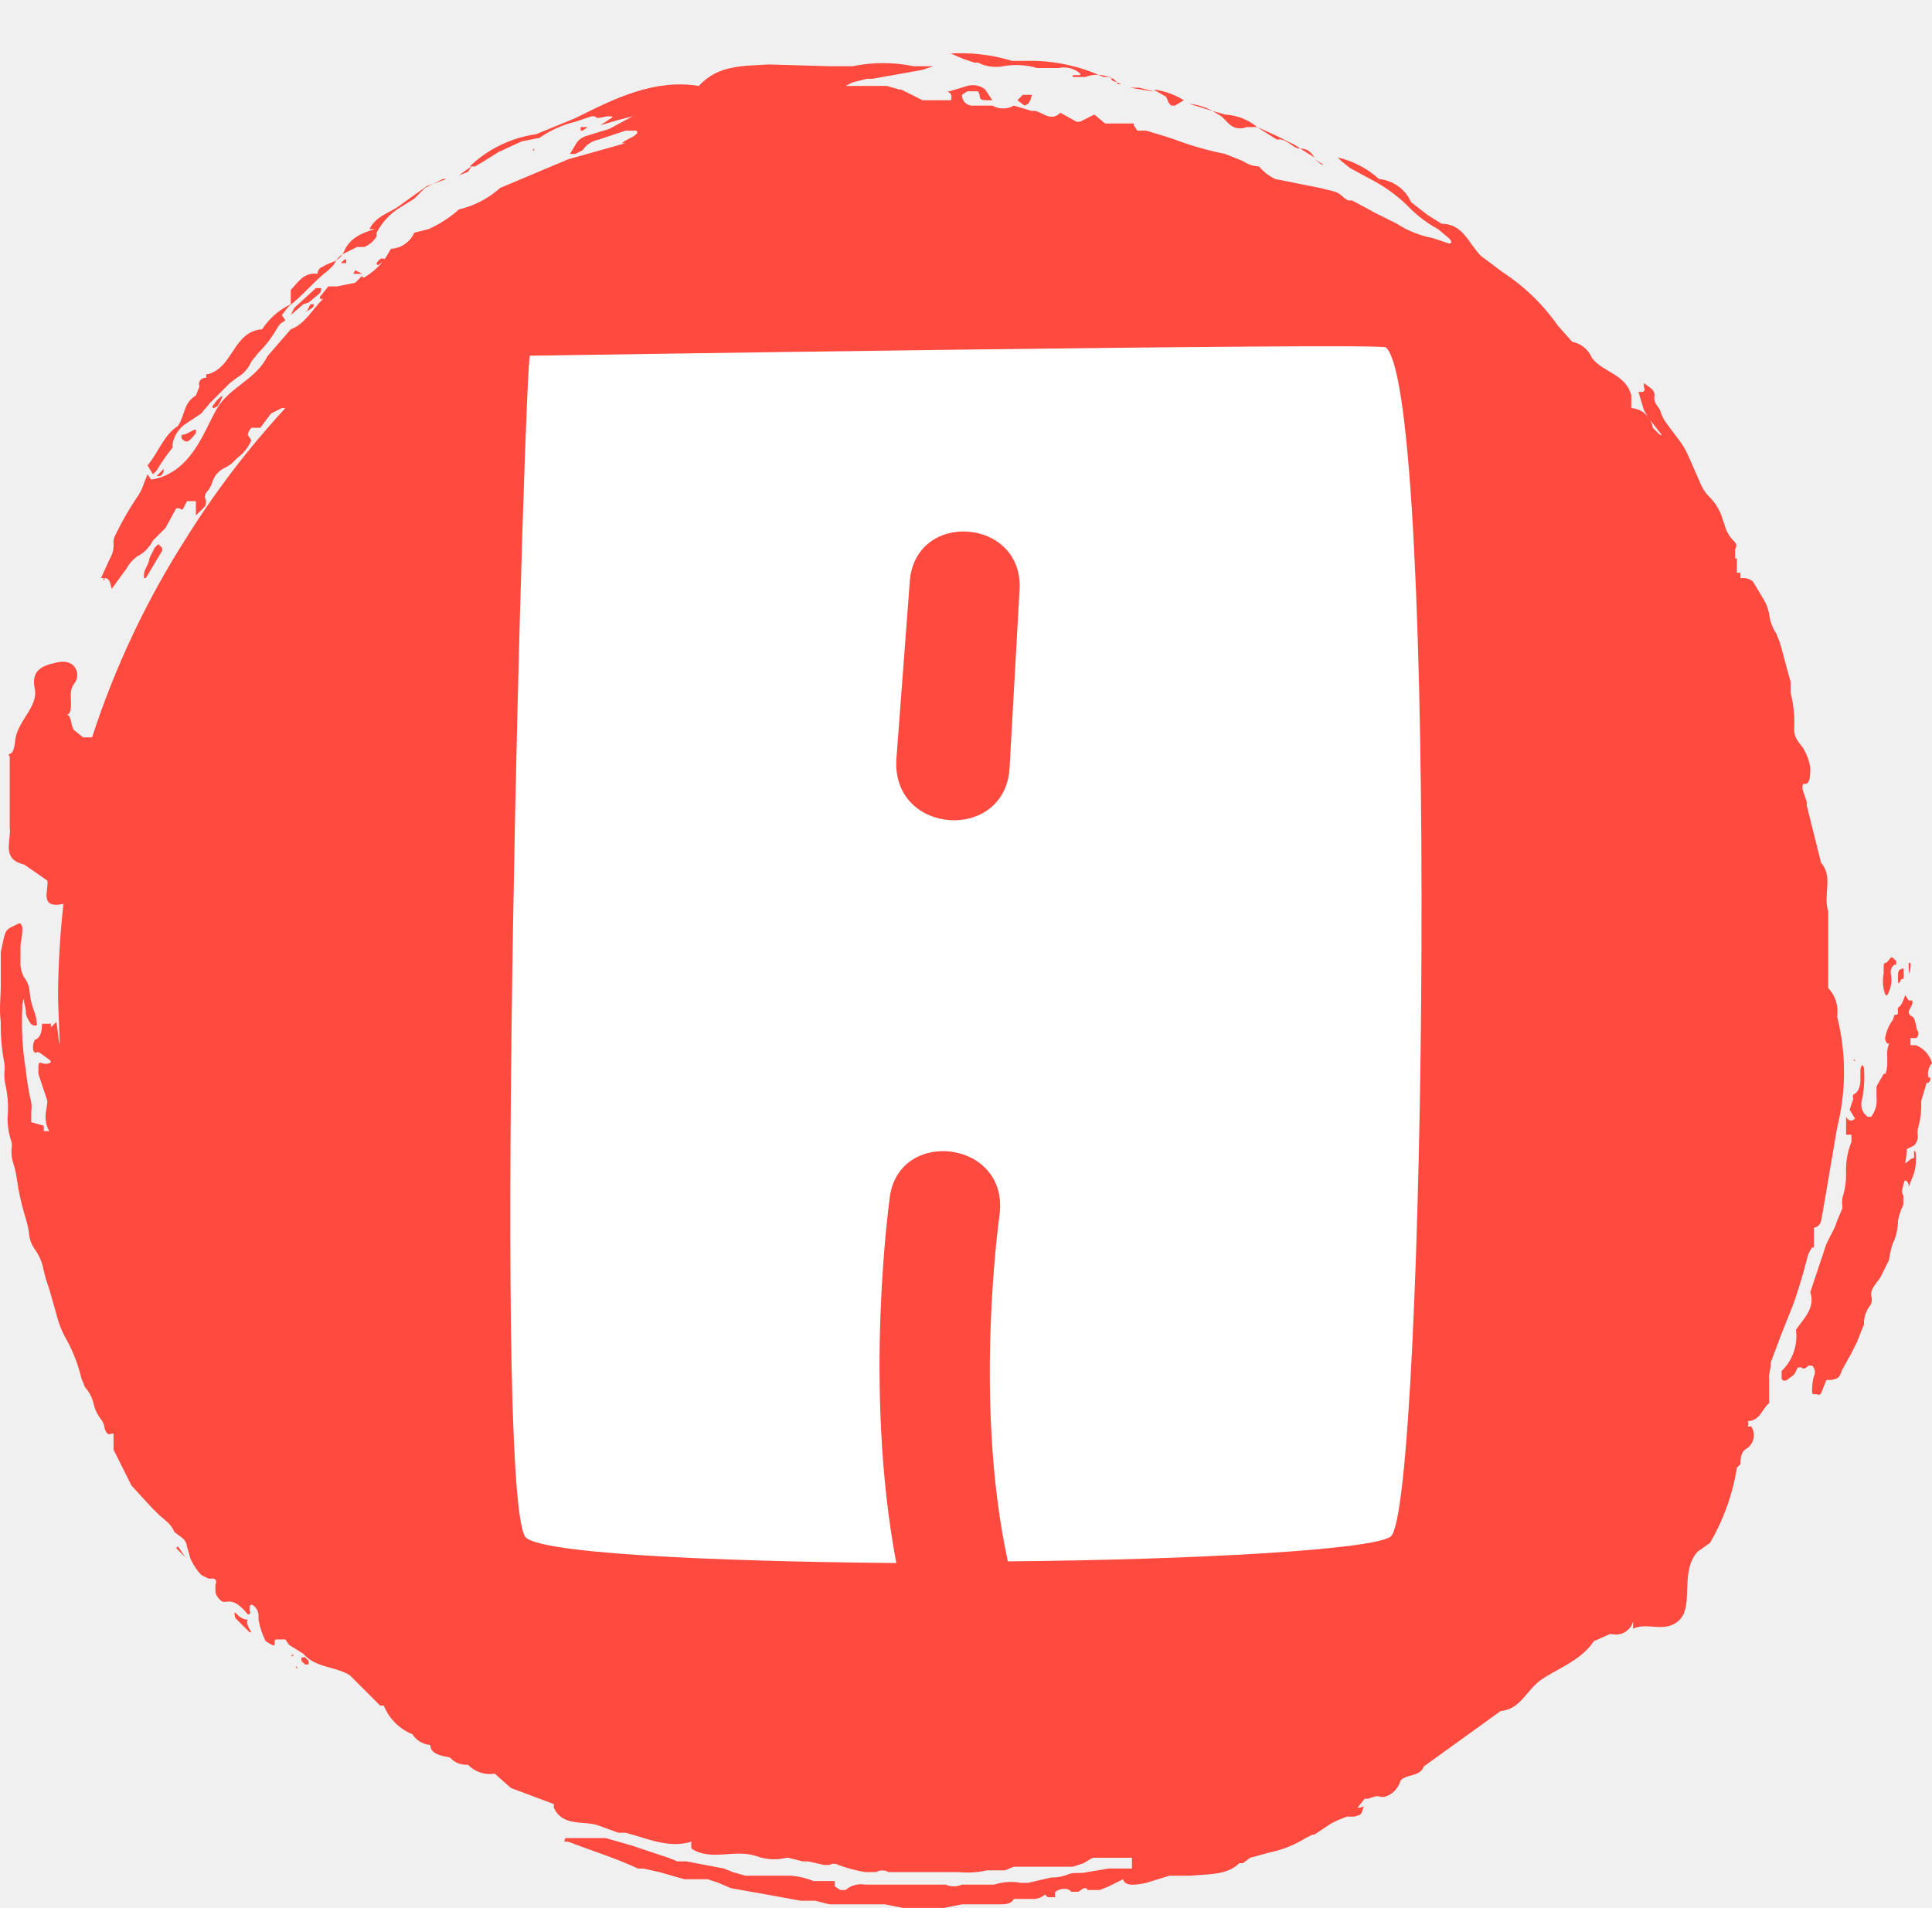
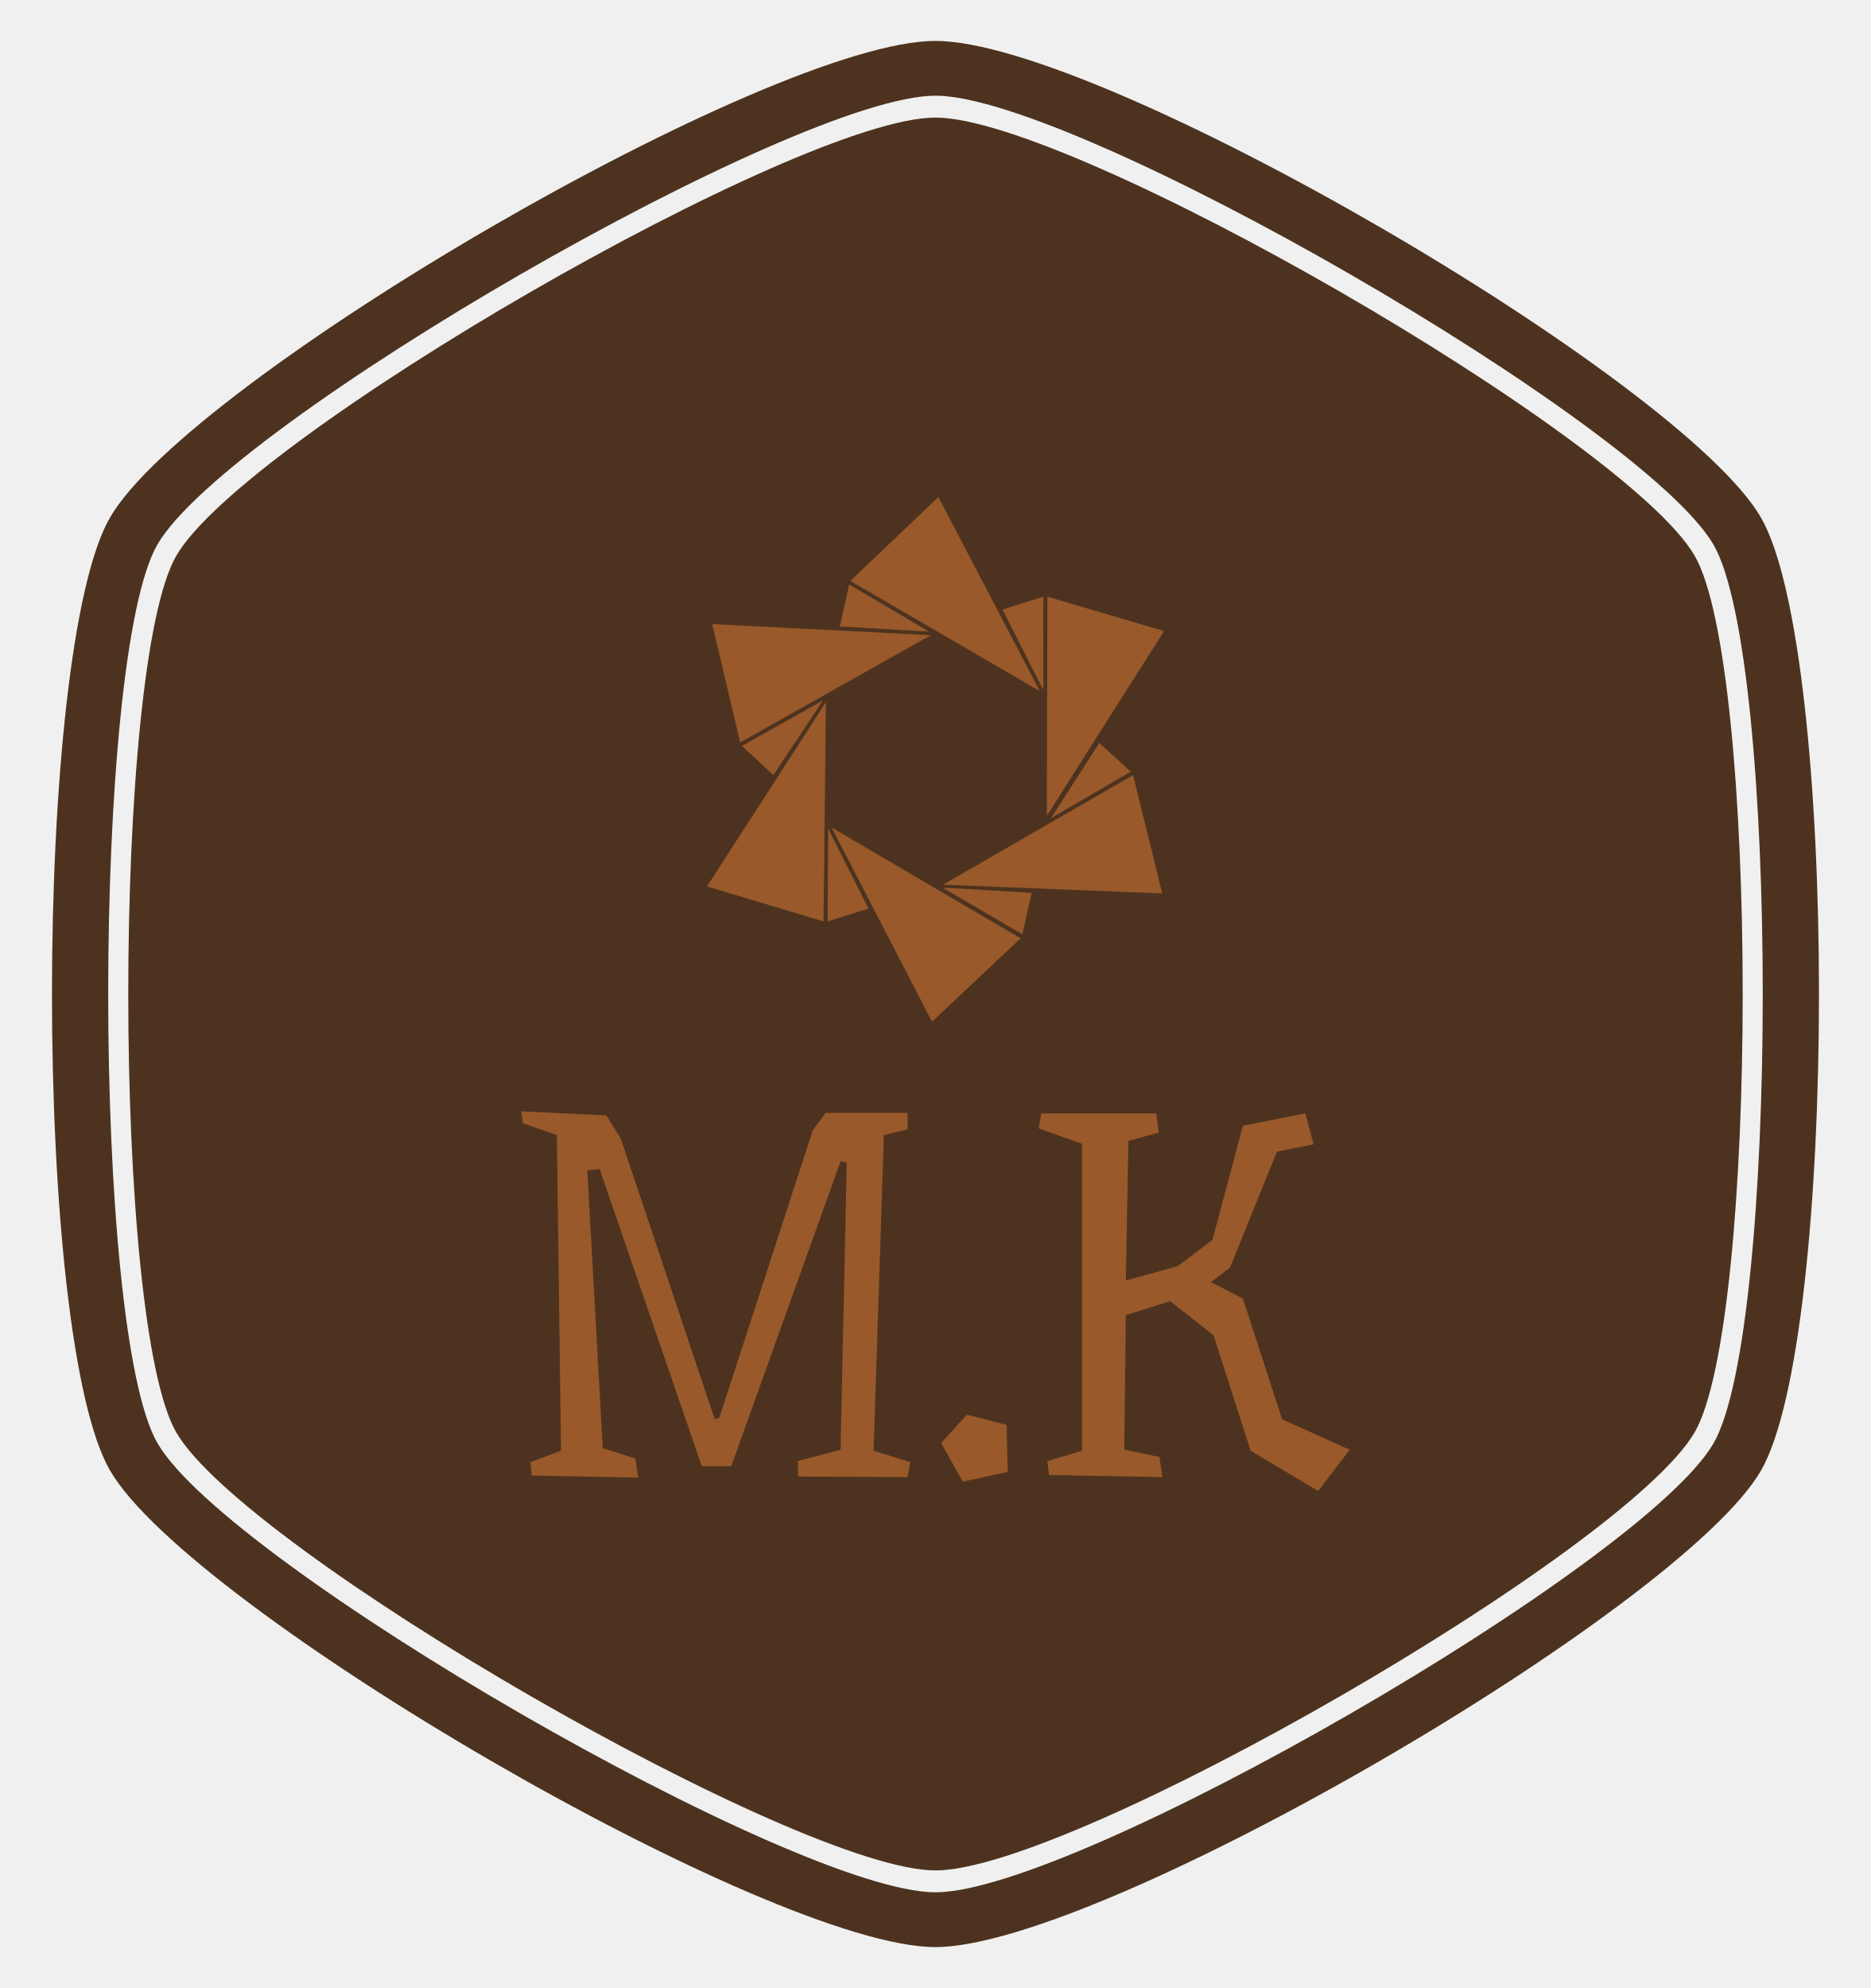
- <svg xmlns="http://www.w3.org/2000/svg" width="308.761" height="304.916" viewBox="0 0 106.008 104.687" class="css-1j8o68f" version="1.1" id="svg23">
-   <defs id="SvgjsDefs2684" />
-   <g id="SvgjsG2685" featurekey="rootContainer" transform="matrix(0.9820593,0,0,0.9820593,-0.05456052,0)" fill="#ff4a3f">
-     <g id="g17">
-       <path d="M19.8 15.3h.5l-.4-.2zm.5.1zm.8-.7c0 .1 0 .1.1.1l.4-.3c-.2-.1-.3-.1-.5.2zm.4-.2zm-4.1 2.3zm-.2.6l.3-.2c.1-.1.1-.2.1-.2h-.2l-.2.4c-.1-.1-.1 0 0 0zm2.2-2.9h-.1l-.2.2h.3zm-2.1 2.4l.6-.5c.1-.1.1-.2.1-.3h-.3l-1.2 1.1-.2.4.7-.6zm-1.1.8z" id="path3" />
-       <path d="M9.7 25v-.2a1.7 1.7 0 0 1 .7-1.1l.9-.6.5-.6.7-.7.4-.4.4-.3a1.9 1.9 0 0 0 .8-.9l.4-.5a5.9 5.9 0 0 0 1-1.3l.2-.3.3-.2-.2-.3.4-.5c.8-.6 1.4-1.4 2.2-2l.3-.3a1.4 1.4 0 0 1 .5-.6l.8-.4h.4a1.4 1.4 0 0 0 .7-.6V13a3.5 3.5 0 0 1 1.3-1.4l.8-.5.2-.2.4-.4 1-.5h.2l-1.1.4-1.4 1c-.6.5-1.4.6-1.8 1.4h.3c-.7.2-1.4.5-1.7 1.2s-.8.6-1.2.9a.4.4 0 0 0-.3.4c-.8-.1-1.1.5-1.5.9v.8a3.9 3.9 0 0 0-1.6 1.4c-1.6.1-1.6 2.1-3 2.5h-.1a.2.2 0 0 0 0 .2c-.3 0-.5.2-.4.5l-.2.5c-.7.4-.6 1.1-1 1.7-.8.5-1.1 1.5-1.7 2.2l.3.5.2-.2a11.6 11.6 0 0 1 .9-1.3zM53.9 3.3l.6.2h.2a2.2 2.2 0 0 0 1.4.2 4.1 4.1 0 0 1 1.9.1h1.2a1.4 1.4 0 0 1 1.2.3.1.1 0 0 1 0 .1H60a.1.1 0 0 0 0 .1h.7a1.8 1.8 0 0 1 1.3 0c.2 0 .1.1.2.2l.5.2h-.2c-.2-.4-.5-.4-.8-.4a9.7 9.7 0 0 0-4.3-.9h-.8A9.8 9.8 0 0 0 53 3h.2zm7.3 3.1zM50.3 4.7zm10.9 1.7h.2-.2zM19 14.7zm32.1-10zm17.6 2.2a.9.9 0 0 0 1 .2h.6a3.1 3.1 0 0 0-1.8-.7l-.7-.2.5.3zm-3.4-1.3c0 .1.1.2.2.3h.2l.5-.3a4.2 4.2 0 0 0-1.7-.6l.7.4zm7.4 2.7l.8.5c-.2-.3-.4-.5-.8-.5z" id="path5" />
-       <path d="M99 76.1l.6-1.6.6-1.5c.2-.5.6-1.8.8-2.6a1.7 1.7 0 0 1 .3-.7h.1v-1.1c.5-.1.4-.6.5-.9l.8-4.7a12.7 12.7 0 0 0 0-6.2 1.9 1.9 0 0 0-.5-1.6v-4.3c-.3-.9.3-1.9-.4-2.7L101 45a.4.4 0 0 0 0-.2l-.2-.6a.5.5 0 0 1 0-.4h.1c.3 0 .3-.5.3-.9a3 3 0 0 0-.4-1.1l-.3-.4a1.1 1.1 0 0 1-.2-.7 6.7 6.7 0 0 0-.2-2v-.6c-.2-.7-.4-1.5-.6-2.2l-.2-.5a2.5 2.5 0 0 1-.4-1.1 2.5 2.5 0 0 0-.3-.8l-.6-1a.8.8 0 0 0-.6-.2h-.1V32h-.2v-.8H97V31a.4.4 0 0 0 0-.1v-.2c.1-.2.1-.3-.1-.5a1.8 1.8 0 0 1-.4-.6l-.2-.6a2.9 2.9 0 0 0-.7-1.2 2.2 2.2 0 0 1-.5-.7l-.7-1.6a4.3 4.3 0 0 0-.6-1l-.6-.8a2.4 2.4 0 0 1-.4-.8l-.2-.3a.6.6 0 0 1-.1-.5.5.5 0 0 0-.2-.4l-.4-.3v.2c.1.2 0 .3-.1.3h-.2l.3 1 .3.5.7.9h-.1l-.2-.2-.2-.2a1.3 1.3 0 0 0-1.2-1.1v-.7c-.3-1.2-1.6-1.3-2.2-2.1a1.5 1.5 0 0 0-1.1-.9l-.8-.9a11.3 11.3 0 0 0-3.1-3l-.8-.6-.4-.3c-.7-.7-1-1.8-2.2-1.8l-.8-.5-.9-.7a2.2 2.2 0 0 0-1.8-1.3 5.1 5.1 0 0 0-2.3-1.2l.2.2.5.4 1.3.7a8.5 8.5 0 0 1 2.1 1.6 6.8 6.8 0 0 0 1.5 1.1l.6.5c.1.1.2.2.1.3H81l-.9-.3a5.6 5.6 0 0 1-2-.8l-1.2-.6-1.3-.7h-.2c-.3-.1-.4-.4-.8-.5l-.8-.2-2.5-.5a2.6 2.6 0 0 1-.9-.7 1.7 1.7 0 0 1-.9-.3l-1-.4a18.1 18.1 0 0 1-2.8-.8l-.6-.2-1-.3h-.5l-.2-.3v-.1h-1.6l-.6-.5-.4.2-.4.2h-.2l-.9-.5c-.6.6-1.1-.2-1.6-.1l-1-.3a1.2 1.2 0 0 1-1.2 0h-1.2a.6.6 0 0 1-.5-.6l.3-.2h.6a.7.7 0 0 1 .1.3c0 .2.2.2.5.2h.2l-.4-.6a1.1 1.1 0 0 0-1-.2l-1 .3H53c.3.2.2.3.2.5h-1.6l-.4-.2-.8-.4h-.1l-.7-.2h-2.3l.4-.2.8-.2h.3l1.7-.3 1.1-.2.6-.2h-1.1a8.4 8.4 0 0 0-3.4 0h-1.3L43 3.6c-1.4.1-2.8 0-3.9 1.2-2.5-.4-4.7.7-6.9 1.8l-2.2.9a6.7 6.7 0 0 0-3.7 1.8h.3l.5-.3.8-.5 1.3-.6 1-.2a6 6 0 0 1 2-.9l.9-.3h.2c.1.2.5 0 .7 0h.2c.1 0 .1.1 0 .1l-.6.4 1-.3.8-.2-1.3.7-1.3.4a1 1 0 0 0-.6.5l-.3.5h.3l.4-.2a1.4 1.4 0 0 1 .9-.6l1.5-.5h.5a.1.1 0 0 1 .1.2c-.2.2-.6.3-.8.5h.2l-3.2.9-3.8 1.6a5.2 5.2 0 0 1-2.3 1.2 6.6 6.6 0 0 1-1.7 1.1l-.8.2a1.5 1.5 0 0 1-1.3.9l-.3.5a3.7 3.7 0 0 1-1.2 1.1h-.1v-.1l-.2.2-.2.2-1 .2h-.5l-.4.5c-.1.1-.1.2 0 .2h.1c-.6.6-1 1.4-1.8 1.7L15 19.9c-.6 1.2-1.8 1.6-2.6 2.6s-1.4 3.9-3.9 4.3l-.2-.3-.2.5a2.7 2.7 0 0 1-.4.8 16.9 16.9 0 0 0-1.2 2.1.8.8 0 0 0-.1.5 1.4 1.4 0 0 1-.2.8l-.5 1.1h.2c.3 0 .3.3.4.6l.8-1.1a2.2 2.2 0 0 1 .6-.7 2 2 0 0 0 .9-.9l.3-.3.4-.4.6-1.1h.2c.1.1.1.1.2 0l.2-.4h.5v.8l.5-.5a.5.5 0 0 0 0-.5.4.4 0 0 1 .1-.3 1.5 1.5 0 0 0 .3-.5 1.3 1.3 0 0 1 .8-.9l.3-.2.3-.3a2.4 2.4 0 0 0 .8-1l-.2-.3c0-.1.1-.3.2-.4h.5l.6-.8.6-.3h.2a48.8 48.8 0 0 0-5.5 7.2h-.1.1a48.4 48.4 0 0 0-5.3 11.2h-.5l-.5-.4c-.2-.2-.1-.7-.4-.9h.1c.3-.5-.1-1.2.3-1.7s.1-1.4-.9-1.2-1.5.5-1.3 1.5-1 1.8-1.1 2.9-.5.5-.3.9v3.9c.1.8-.5 1.8.8 2.1l1.3.9c.1.5-.5 1.6.9 1.3a49.2 49.2 0 0 0-.3 5c0 1.1.1 2.2.1 3.3v-.4c-.1-.4-.1-.8-.2-1.3l-.3.3v-.2h-.5c0 .5-.1.8-.4.9a.9.9 0 0 0-.1.5c0 .1.1.3.2.2s.4.2.7.4-.2.3-.4.2-.2.1-.2.3v.3l.5 1.5c0 .3-.1.6-.1.9a1.7 1.7 0 0 0 .2.8h-.3v-.3l-.7-.2v-.6a1.5 1.5 0 0 0 0-.5 14.6 14.6 0 0 1-.3-1.8 16.6 16.6 0 0 1-.2-3.5.9.9 0 0 1 .1-.5v.2a2.9 2.9 0 0 1 .1.5.8.8 0 0 0 .1.4c.1.2.2.4.4.4s.1-.1.1-.2a2.1 2.1 0 0 0-.1-.5 4.2 4.2 0 0 1-.3-1.3 1.5 1.5 0 0 0-.3-.7 1.6 1.6 0 0 1-.2-.9v-.8c0-.3.1-.6.1-.9a.5.5 0 0 0-.1-.4h-.1c-.8.4-.7.2-1 1.6V55c0 .7-.1 1.4 0 2.1a10.8 10.8 0 0 0 .2 2.3 1.8 1.8 0 0 1 0 .5 3.1 3.1 0 0 0 .1.9 5.9 5.9 0 0 1 .1 1.3 3.9 3.9 0 0 0 .2 1.7 1.2 1.2 0 0 1 0 .4 2.1 2.1 0 0 0 .1.8 4.9 4.9 0 0 1 .2.9 14 14 0 0 0 .5 2.2 5 5 0 0 1 .2 1 1.7 1.7 0 0 0 .3.7 2.9 2.9 0 0 1 .5 1.2 8.5 8.5 0 0 0 .3 1l.4 1.4a5.4 5.4 0 0 0 .6 1.5 8.5 8.5 0 0 1 .8 2.1l.2.5a2.1 2.1 0 0 1 .5 1 2.1 2.1 0 0 0 .4.8 1 1 0 0 1 .2.5c.1.3.2.4.4.3h.1v.9l.5 1 .5 1 1.1 1.2.4.4c.3.3.7.5.9 1l.4.3a.7.7 0 0 1 .3.5l.2.7a3.3 3.3 0 0 0 .6.9l.4.2h.3a.2.2 0 0 1 .1.3 2.5 2.5 0 0 0 0 .5.9.9 0 0 0 .4.5h.2c.4-.1.8.2 1.2.7h.1c0-.1.1-.1 0-.2v-.2c0-.1.1-.2.2-.1a.7.7 0 0 1 .3.6v.2a4.3 4.3 0 0 0 .4 1.2c.5.3.5.3.5.1s0-.2.2-.2h.4l.2.3.8.5c.7.8 1.8.7 2.6 1.2l1.7 1.7h.2a2.9 2.9 0 0 0 1.6 1.6 1.3 1.3 0 0 0 1 .6c0 .5.6.6 1.1.7a1.2 1.2 0 0 0 .8.4h.2a1.7 1.7 0 0 0 1.5.5l.9.8 2.4.9v.2c.5 1.1 1.7.7 2.5 1l1.1.4h.4c1.2.3 2.4.9 3.7.5a.7.7 0 0 0 0 .4c1.1.7 2.4 0 3.6.4a2.9 2.9 0 0 0 1.7.1h.1l.8.2h.3l.9.2h.3a.5.5 0 0 1 .5 0 7.9 7.9 0 0 0 1.5.4h.6a.7.7 0 0 1 .7 0h3.9a5 5 0 0 0 1.6-.1h1l.5-.2H60l.6-.2.5-.3h2.2v.6H62l-1.2.2c-.4.1-.7 0-1 .1a2.4 2.4 0 0 1-1 .2l-1.3.3h-.4a3.1 3.1 0 0 0-1.5.1h-1.8a1.1 1.1 0 0 1-.9 0h-4.5a1.3 1.3 0 0 0-1.1.3H47l-.3-.2v-.3h-1.2a4.1 4.1 0 0 0-1.3-.3h-2.5l-.7-.2-.5-.2-2.1-.4h-.5l-.5-.2-2.1-.7-1.4-.4h-2.2c-.1 0-.1.1-.1.2h.2c1.3.5 2.6.9 3.9 1.5h.3l.9.2 1.4.4h1.3l.6.2.7.3 1.7.3 1.1.2 1.1.2h.8l.8.2h3.1l1 .2h2.3l1-.2H56c.4 0 .6-.1.7-.3h1a1 1 0 0 0 .8-.3c-.1.1 0 .1.1.2h.4v-.2c0-.1 0-.1.2-.2s.6-.1.7.1h.4l.3-.2c.2 0 .2 0 .2.1h.7l.5-.2.8-.4c.1.3.4.4 1.3.2l1.3-.4h1.2c.9-.1 2 0 2.7-.7h.2l.4-.3 1.1-.3a6.1 6.1 0 0 0 2-.8l.4-.2h.1l.9-.6.4-.2.5-.2h.4c.4-.1.4-.1.5-.4s0-.1-.2-.1h-.1l.4-.5h.2c.3-.1.5-.2.7-.1h.2a1.3 1.3 0 0 0 .9-.9c.3-.4 1.1-.2 1.3-.8l4.3-3.1c1.1-.1 1.4-1.1 2.2-1.7s2.3-1.1 3-2.2l.9-.4h.1a1 1 0 0 0 1.2-.7v.4c.8-.4 1.8.3 2.6-.5s0-2.7 1-3.8l.7-.5a12.1 12.1 0 0 0 1.5-4.2l.2-.2c0-.3 0-.7.4-.9a.9.9 0 0 0 .2-1.2h-.2a.3.3 0 0 0 0-.3c.7 0 .8-.7 1.2-1V77a.5.5 0 0 1 0-.2 3.8 3.8 0 0 0 .1-.7zM5.9 32.2z" id="path7" />
-       <path d="M26.4 9.3l-.3.2-.4.3.5-.2zm6.1-2h.1l.3-.2h-.4zm-2.6 1l-.1.1h.1v-.1zm-1.5 1.4zm1.3-.2zm-6.3 3.1zM9.2 26.2l-.4.4H9a.4.4 0 0 0 .2-.4zm3-3.5a2.1 2.1 0 0 0 .3-.6 1.5 1.5 0 0 0-.5.5c-.1.1-.1.2 0 .2zM11 24.2V24c-.2 0-.5.3-.8.3v.2c.3.3.4.2.8-.3zm3 66.2zM73.9 9.2h.1l-.5-.3zm-2.5-1.4c.5-.1.8.4 1.2.5h.1l-.3-.2-1-.5-1.1-.5.3.2zM52.8 3.1zm11.7 2h-.1l-1.2-.2h.5zm2 .7l1.3.4a3.3 3.3 0 0 0-1.3-.4zm-9 0a1 1 0 0 0 .2-.5h-.5l-.3.3.4.3zm9 1.6zM49.9 4.2zm2.9.7zM48.5 4zm13.8 2.1a.5.5 0 0 0 0 .1zm44.8 52.3h-.3V58h.3c.1 0 .2-.3.1-.4s-.1-.7-.3-.8a.3.3 0 0 1-.2-.3l.2-.4a.4.4 0 0 0 0-.2h-.2l-.2-.3c-.1.3-.2.6-.4.7a.5.5 0 0 0 0 .2c0 .1 0 .2-.1.2h-.1a1.1 1.1 0 0 1-.1.3 2.3 2.3 0 0 0-.4.9.4.4 0 0 0 .1.4h.1a1.7 1.7 0 0 0-.1.8v.4a1.8 1.8 0 0 1-.1.5h-.1l-.4.7v.6a1.5 1.5 0 0 1-.3 1.1h-.2l-.2-.2a.9.9 0 0 1-.1-.8 6.5 6.5 0 0 0 .1-1.7c0-.1-.1-.2-.1-.2a.5.5 0 0 0-.1.3v.6c0 .2-.1.6-.3.7s-.1.2-.1.3l-.2.6.3.5c-.2.2-.4.1-.5-.1v1h.3v.4a4.2 4.2 0 0 0-.3 1.4 3.3 3.3 0 0 0 0 .4 4 4 0 0 1-.2 1.3 2 2 0 0 0 0 .6l-.3.7a3.2 3.2 0 0 1-.3.7l-.3.6-.9 2.7c.3.9-.4 1.5-.8 2.1a2.7 2.7 0 0 1-.8 2.3v.4c0 .1.1.2.3.1l.4-.3.2-.4h.2c.1.1.2.1.4-.1h.2a.5.5 0 0 1 .1.6 2.9 2.9 0 0 0-.1.8c0 .1 0 .2.1.2h.2c.1.1.2 0 .3-.3l.2-.5h.3c.4-.1.4-.1.6-.6l.5-.9.3-.6.4-1a1.6 1.6 0 0 1 .3-1 .6.6 0 0 0 .1-.6c0-.2 0-.3.2-.6l.3-.4.5-1a4.7 4.7 0 0 1 .2-.9 3 3 0 0 0 .3-1.3 3.8 3.8 0 0 1 .3-.9v-.5c-.1-.2-.1-.2 0-.6s.1-.2.2-.2a.4.4 0 0 1 .1.3l.2-.5a2.3 2.3 0 0 0 .2-.9v-.3c0-.1 0-.3-.1-.3v.4c-.2 0-.3.2-.5.3a6.4 6.4 0 0 0 .1-.8l.4-.2a.7.7 0 0 0 .2-.6 1.4 1.4 0 0 1 0-.3 4.8 4.8 0 0 0 .2-1.4v-.2l.3-1h.1a.3.3 0 0 0 .1-.3h-.1a.9.9 0 0 1 .2-.8 1.5 1.5 0 0 0-.9-1zm-1.2 7.8zm-.2-9.9zm0 0zM9.1 30.8a.3.3 0 0 0 0-.2l-.2-.2-.2.2-.3.6c0 .3-.3.6-.3.9v.2h.1zm96.3 24.8h.1a1.7 1.7 0 0 0 .2-1.2.5.5 0 0 1 .2-.5h.1v-.2l-.2-.2h-.1c-.1.1-.2.3-.3.3s-.1.1-.1.3v.3a2.2 2.2 0 0 0 .1 1.2zM13.2 90.1c-.1 0 0 .2 0 .3l.8.8h.1c-.2-.3-.3-.6-.2-.7a.9.9 0 0 1-.5-.2zm.8.3zm92.3-35.7h.1a2 2 0 0 0 0-.6c-.3.1-.3.1-.3.6s.1.1.2 0z" id="path9" />
-       <path d="M106.7 62a.6.6 0 0 0 .1-.5c0-.1-.1-.2-.1-.1h-.2v.2c0 .4.1.5.2.4zm.1-8.2h-.1v.6a1 1 0 0 0 .1-.6zM17.1 92.6h-.2v.2l.2.2h.2v-.2zm86.6-33.3c0-.1 0-.1-.1-.1zM9.9 86.5l.5.5-.4-.6z" id="path11" />
-       <circle cx="10.5" cy="87.1" transform="rotate(-24.8 10.4 87.159)" id="circle13" />
-       <path d="M9.7 30.1h-.1v.2-.2h.1zm83.2-6.6l-.2-.3h-.1zm-14.7 77.1zM5.9 32.2zm-.1.2a.3.3 0 0 0 .1-.2v.2zm1.9-4.9zM61.5 2.4zm42.8 58.2v.1-.1zM16.4 92.5h-.1c.1.1.2 0 .1-.1zm.2.7h.1l-.1-.1v.1zm73.9-71.3zm15.2 34.4zM14.6 91.7zm92.1-37zm-.8 11.4zM34.6 0z" id="path15" />
-     </g>
-   </g>
-   <g id="SvgjsG2686" featurekey="nameFeature-0" transform="matrix(2.284354,0,0,2.284354,27.98006,-5.60952)" fill="#ffffff">
-     <path d="M9.6 16.48 l-0.32 4.24 c-0.08 1.8 2.6 1.96 2.72 0.2 l0.24 -4.28 c0.12 -1.76 -2.56 -1.96 -2.64 -0.16 z M0.48 11 l0 0 c0.04 0 20.48 -0.32 20.56 -0.2 c1.28 1.12 0.96 27.8 0.12 28.56 c-0.4 0.32 -4.64 0.56 -9.2 0.6 c-0.84 -3.84 -0.2 -8.32 -0.2 -8.32 c0.24 -1.8 -2.44 -2.12 -2.64 -0.4 c0 0.04 -0.64 4.52 0.16 8.76 c-4.56 -0.04 -8.68 -0.24 -8.92 -0.64 c-0.8 -1.44 0 -28.28 0.12 -28.36 z" id="path20" />
+ <svg xmlns="http://www.w3.org/2000/svg" version="1.1" width="400" height="425" viewBox="0 0 1000 1125">
+   <g transform="matrix(1,0,0,1,0,0)">
+     <svg viewBox="0 0 320 360" data-background-color="#99592a" preserveAspectRatio="xMidYMid meet" height="1125" width="1000">
+       <g id="tight-bounds" transform="matrix(1,0,0,1,0,0)">
+         <svg viewBox="0 0 320 360" height="360" width="320">
+           <g>
+             <svg />
+           </g>
+           <g>
+             <svg viewBox="0 0 320 360" height="360" width="320">
+               <g>
+                 <path d="M297.491 100.645c-12.426-21.51-112.674-79.355-137.491-79.355-24.817 0-125.028 57.845-137.491 79.355-11.591 20.02-11.591 138.726 0 158.746 12.463 21.474 112.674 79.319 137.491 79.319 24.817 0 125.064-57.845 137.491-79.355 11.591-20.02 11.591-138.69 0-158.71zM309.481 93.705c-14.461-24.998-119.469-86.295-149.481-86.295-30.012 0-135.02 61.297-149.481 86.295-14.025 24.199-14.025 148.391 0 172.59 14.461 24.998 119.469 86.295 149.481 86.295 30.012 0 135.02-61.297 149.481-86.259 14.025-24.235 14.025-148.427 0-172.626zM300.906 261.353c-12.753 22.055-115.472 81.317-140.906 81.318-25.434 0-128.153-59.298-140.906-81.354-11.881-20.529-11.881-142.178 0-162.707 12.753-22.019 115.472-81.281 140.906-81.281 25.434 0 128.153 59.298 140.906 81.318 11.881 20.529 11.881 142.178 0 162.706z" fill="#4d331f" fill-rule="nonzero" stroke="none" stroke-width="1" stroke-linecap="butt" stroke-linejoin="miter" stroke-miterlimit="10" stroke-dasharray="" stroke-dashoffset="0" font-family="none" font-weight="none" font-size="none" text-anchor="none" style="mix-blend-mode: normal" data-fill-palette-color="tertiary" />
+               </g>
+               <g transform="matrix(1,0,0,1,84.98848,90)">
+                 <svg viewBox="0 0 150.023 180" height="180" width="150.023">
+                   <g>
+                     <svg viewBox="0 0 150.023 180" height="180" width="150.023">
+                       <g>
+                         <svg viewBox="0 0 224 268.759" height="180" width="150.023">
+                           <g transform="matrix(1,0,0,1,0,166.1037)">
+                             <svg viewBox="0 0 224 102.655" height="102.655" width="224">
+                               <g>
+                                 <svg viewBox="0 0 224 102.655" height="102.655" width="224">
+                                   <g>
+                                     <svg viewBox="0 0 224 102.655" height="102.655" width="224">
+                                       <g transform="matrix(1,0,0,1,0,0)">
+                                         <svg width="224" viewBox="1.5 -35.25 80.3 36.8" height="102.655" data-palette-color="#99592a">
+                                           <path d="M35.65-2.35L39.2-1.25 38.95 0.2 28.35 0.15 28.3-1.35 32.45-2.45 33.05-30.3 32.45-30.4 21.85-0.85 19-0.85 9.1-29.65 7.9-29.55 9.4-2.6 12.55-1.6 12.85 0.25 2.5 0.05 2.4-1.25 5.35-2.35 4.95-32.95 1.65-34.1 1.5-35.25 9.75-34.85 11.15-32.6 20.25-5.4 20.7-5.55 29.75-33.4 31-35.1 38.95-35.1 38.95-33.5 36.65-32.95 35.65-2.35ZM42.2-3.1L44.7-5.85 48.55-4.85 48.65-0.3 44.3 0.65 42.2-3.1ZM75.25-5.4L81.8-2.45 78.75 1.55 72.2-2.35 68.6-13.55 64.4-16.85 60.1-15.5 59.95-2.45 63.35-1.75 63.65 0.2 52.65 0 52.5-1.35 55.85-2.35 55.85-32.1 51.65-33.6 51.9-35.05 63.05-35.05 63.3-33.2 60.25-32.35 60.35-32.3 60.1-18.85 65.15-20.25 68.5-22.8 71.45-33.85 77.5-35.05 78.3-32.05 74.75-31.35 70.2-20.1 68.35-18.7 71.45-17.1 75.25-5.4Z" opacity="1" transform="matrix(1,0,0,1,0,0)" fill="#99592a" class="undefined-text-0" data-fill-palette-color="quaternary" id="text-0" />
+                                         </svg>
+                                       </g>
+                                     </svg>
+                                   </g>
+                                 </svg>
+                               </g>
+                             </svg>
+                           </g>
+                           <g transform="matrix(1,0,0,1,50.20805,0)">
+                             <svg viewBox="0 0 123.584 141.869" height="141.869" width="123.584">
+                               <g>
+                                 <svg version="1.1" x="0" y="0" viewBox="10.1 5.2 78.4 90" enable-background="new 0 0 100 100" xml:space="preserve" height="141.869" width="123.584" class="icon-icon-0" data-fill-palette-color="quaternary" id="icon-0">
+                                   <polygon fill-rule="evenodd" clip-rule="evenodd" fill="#99592a" points="88.5,28.2 68.4,59.9 68.5,22.3 " data-fill-palette-color="quaternary" />
+                                   <polygon fill-rule="evenodd" clip-rule="evenodd" fill="#99592a" points="49.8,5.2 67.2,38.5 34.7,19.6 " data-fill-palette-color="quaternary" />
+                                   <polygon fill-rule="evenodd" clip-rule="evenodd" fill="#99592a" points="67.8,38.3 67.8,22.3 60.8,24.5 " data-fill-palette-color="quaternary" />
+                                   <polygon fill-rule="evenodd" clip-rule="evenodd" fill="#99592a" points="88.2,73.2 50.6,71.7 83.2,52.9 " data-fill-palette-color="quaternary" />
+                                   <polygon fill-rule="evenodd" clip-rule="evenodd" fill="#99592a" points="69.1,60.3 82.8,52.3 77.4,47.4 " data-fill-palette-color="quaternary" />
+                                   <polygon fill-rule="evenodd" clip-rule="evenodd" fill="#99592a" points="48.7,95.2 31.5,61.9 63.9,80.9 " data-fill-palette-color="quaternary" />
+                                   <polygon fill-rule="evenodd" clip-rule="evenodd" fill="#99592a" points="50.5,72.2 64.2,80.2 65.8,73.1 " data-fill-palette-color="quaternary" />
+                                   <polygon fill-rule="evenodd" clip-rule="evenodd" fill="#99592a" points="10.1,72 30.5,40.4 30.1,78 " data-fill-palette-color="quaternary" />
+                                   <polygon fill-rule="evenodd" clip-rule="evenodd" fill="#99592a" points="30.9,62.1 30.8,78 37.8,75.8 " data-fill-palette-color="quaternary" />
+                                   <polygon fill-rule="evenodd" clip-rule="evenodd" fill="#99592a" points="11,27 48.5,28.9 15.8,47.3 " data-fill-palette-color="quaternary" />
+                                   <polygon fill-rule="evenodd" clip-rule="evenodd" fill="#99592a" points="30,40.1 16.1,47.9 21.5,52.9 " data-fill-palette-color="quaternary" />
+                                   <polygon fill-rule="evenodd" clip-rule="evenodd" fill="#99592a" points="48.2,28.3 34.5,20.2 32.9,27.4 " data-fill-palette-color="quaternary" />
+                                 </svg>
+                               </g>
+                             </svg>
+                           </g>
+                           <g />
+                         </svg>
+                       </g>
+                     </svg>
+                   </g>
+                 </svg>
+               </g>
+             </svg>
+           </g>
+           <defs />
+         </svg>
+         <rect width="320" height="360" fill="none" stroke="none" visibility="hidden" />
+       </g>
+     </svg>
  </g>
</svg>
